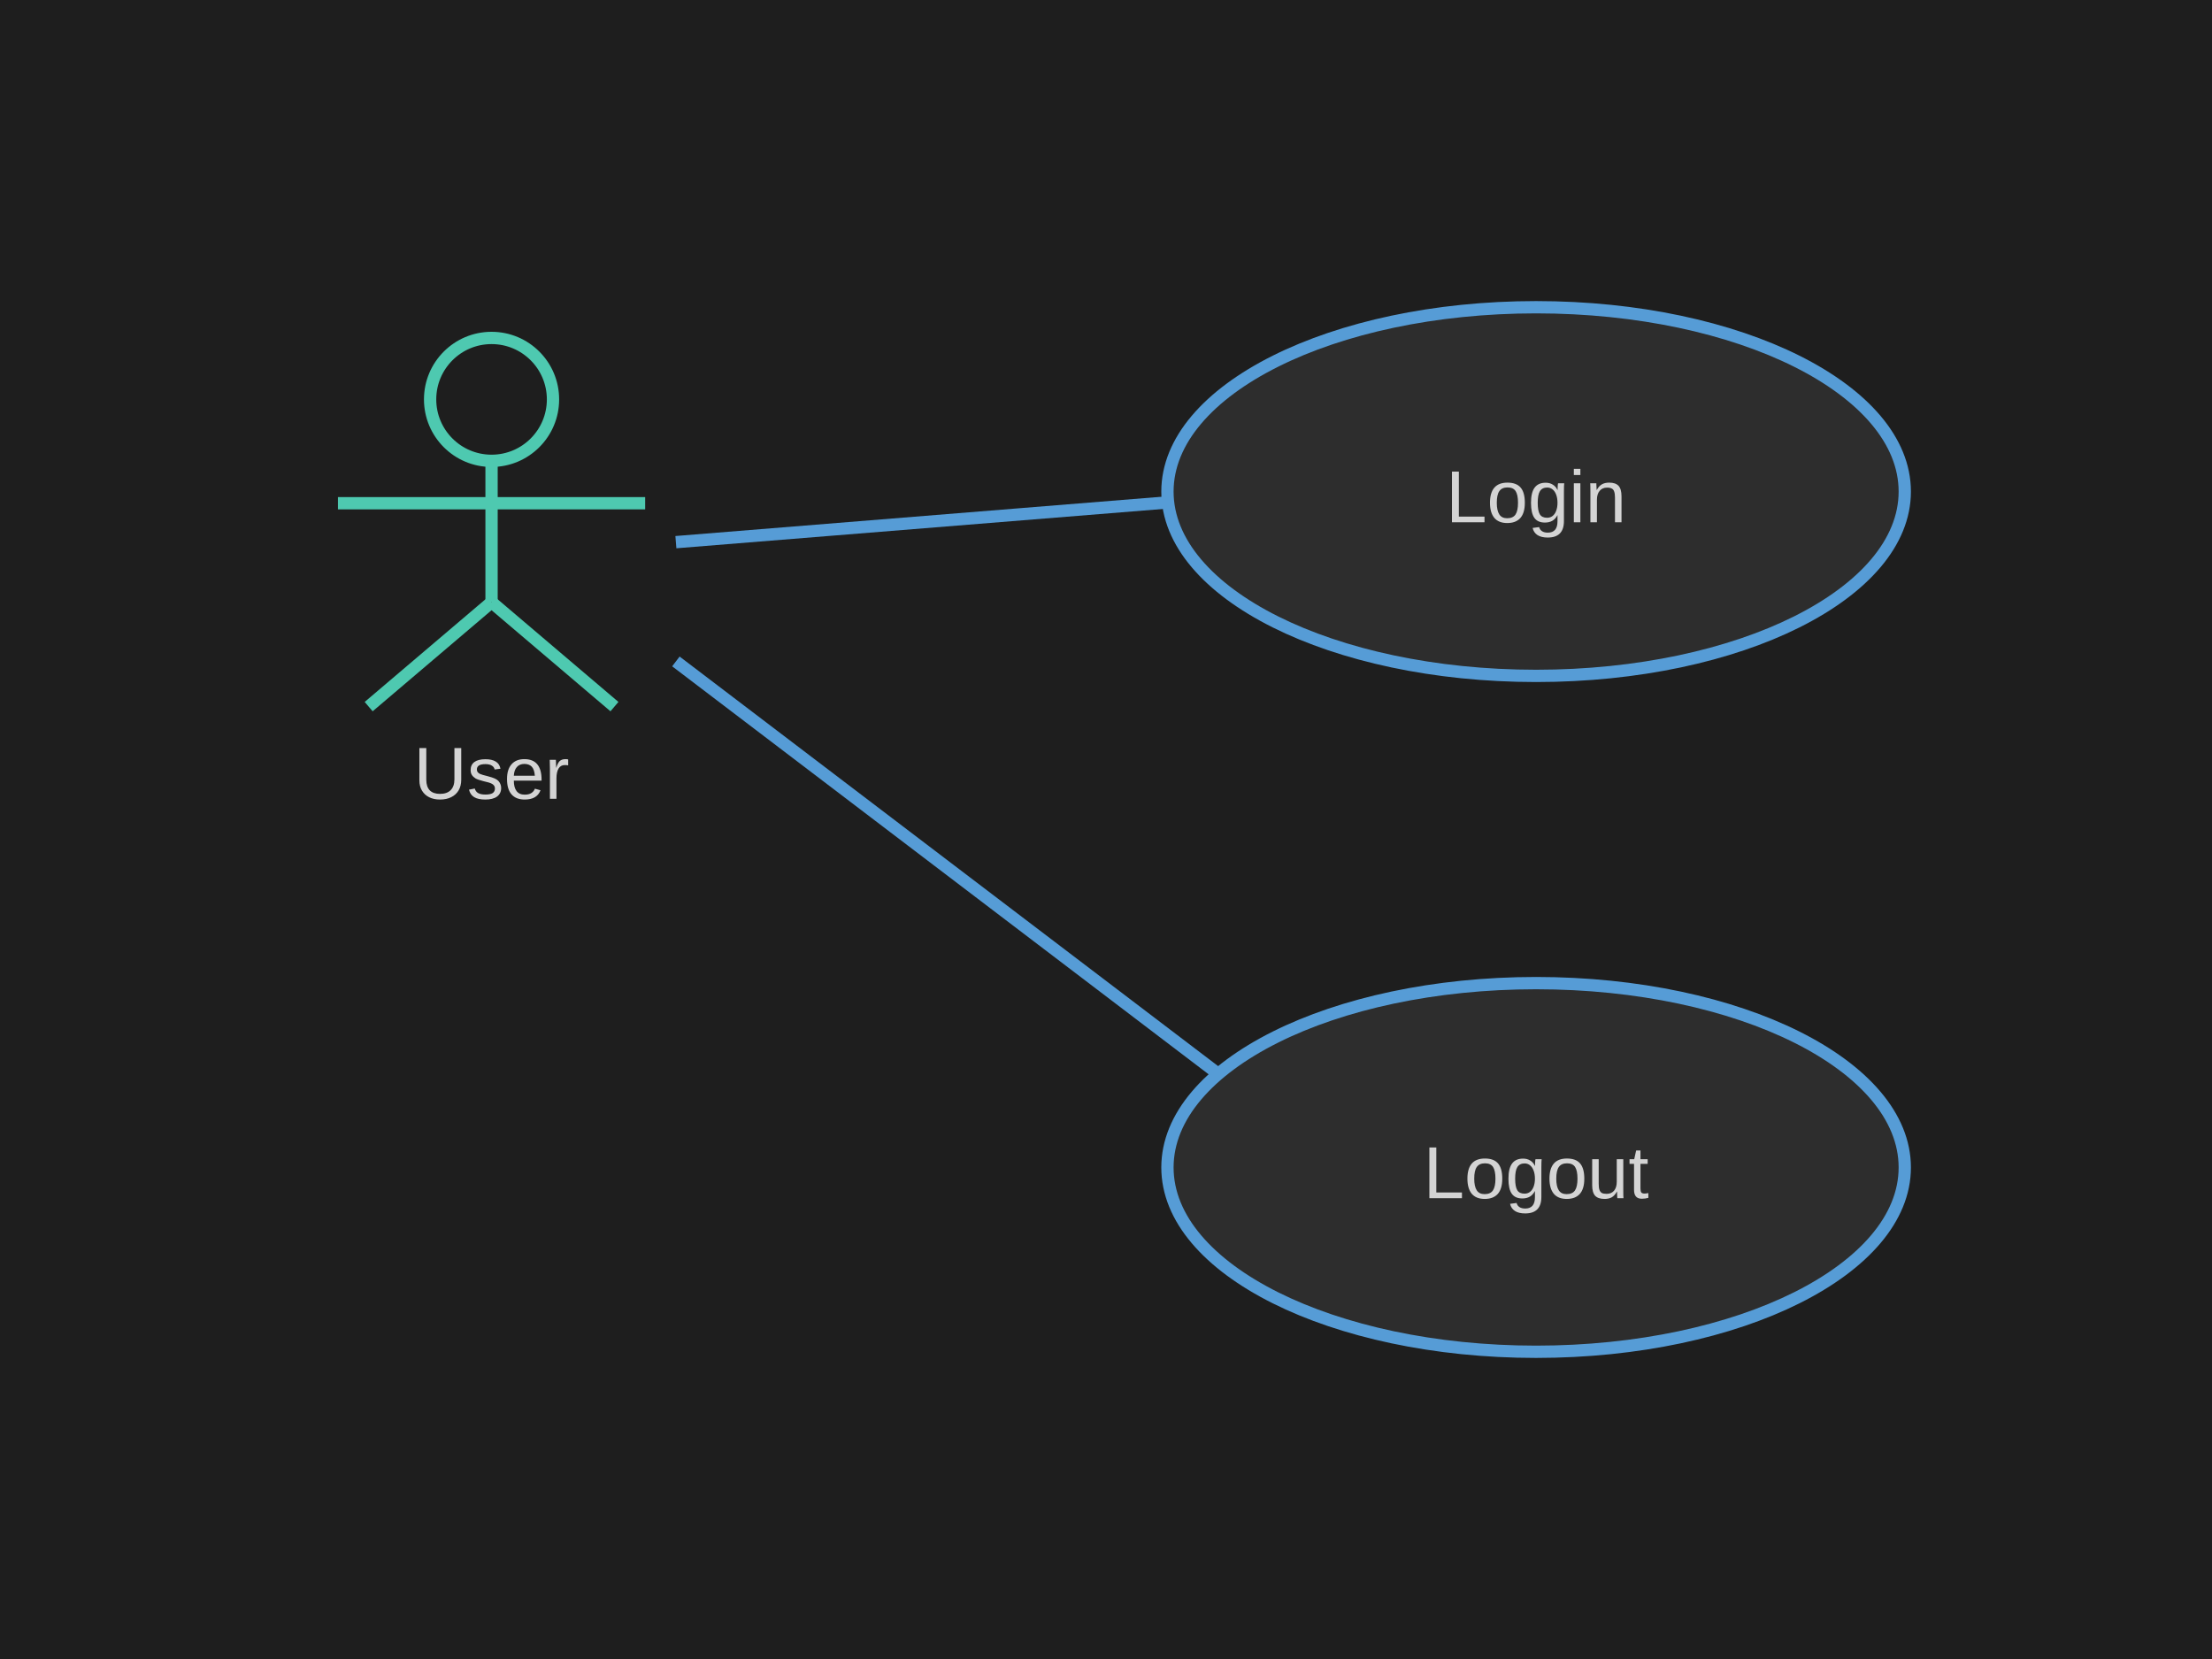
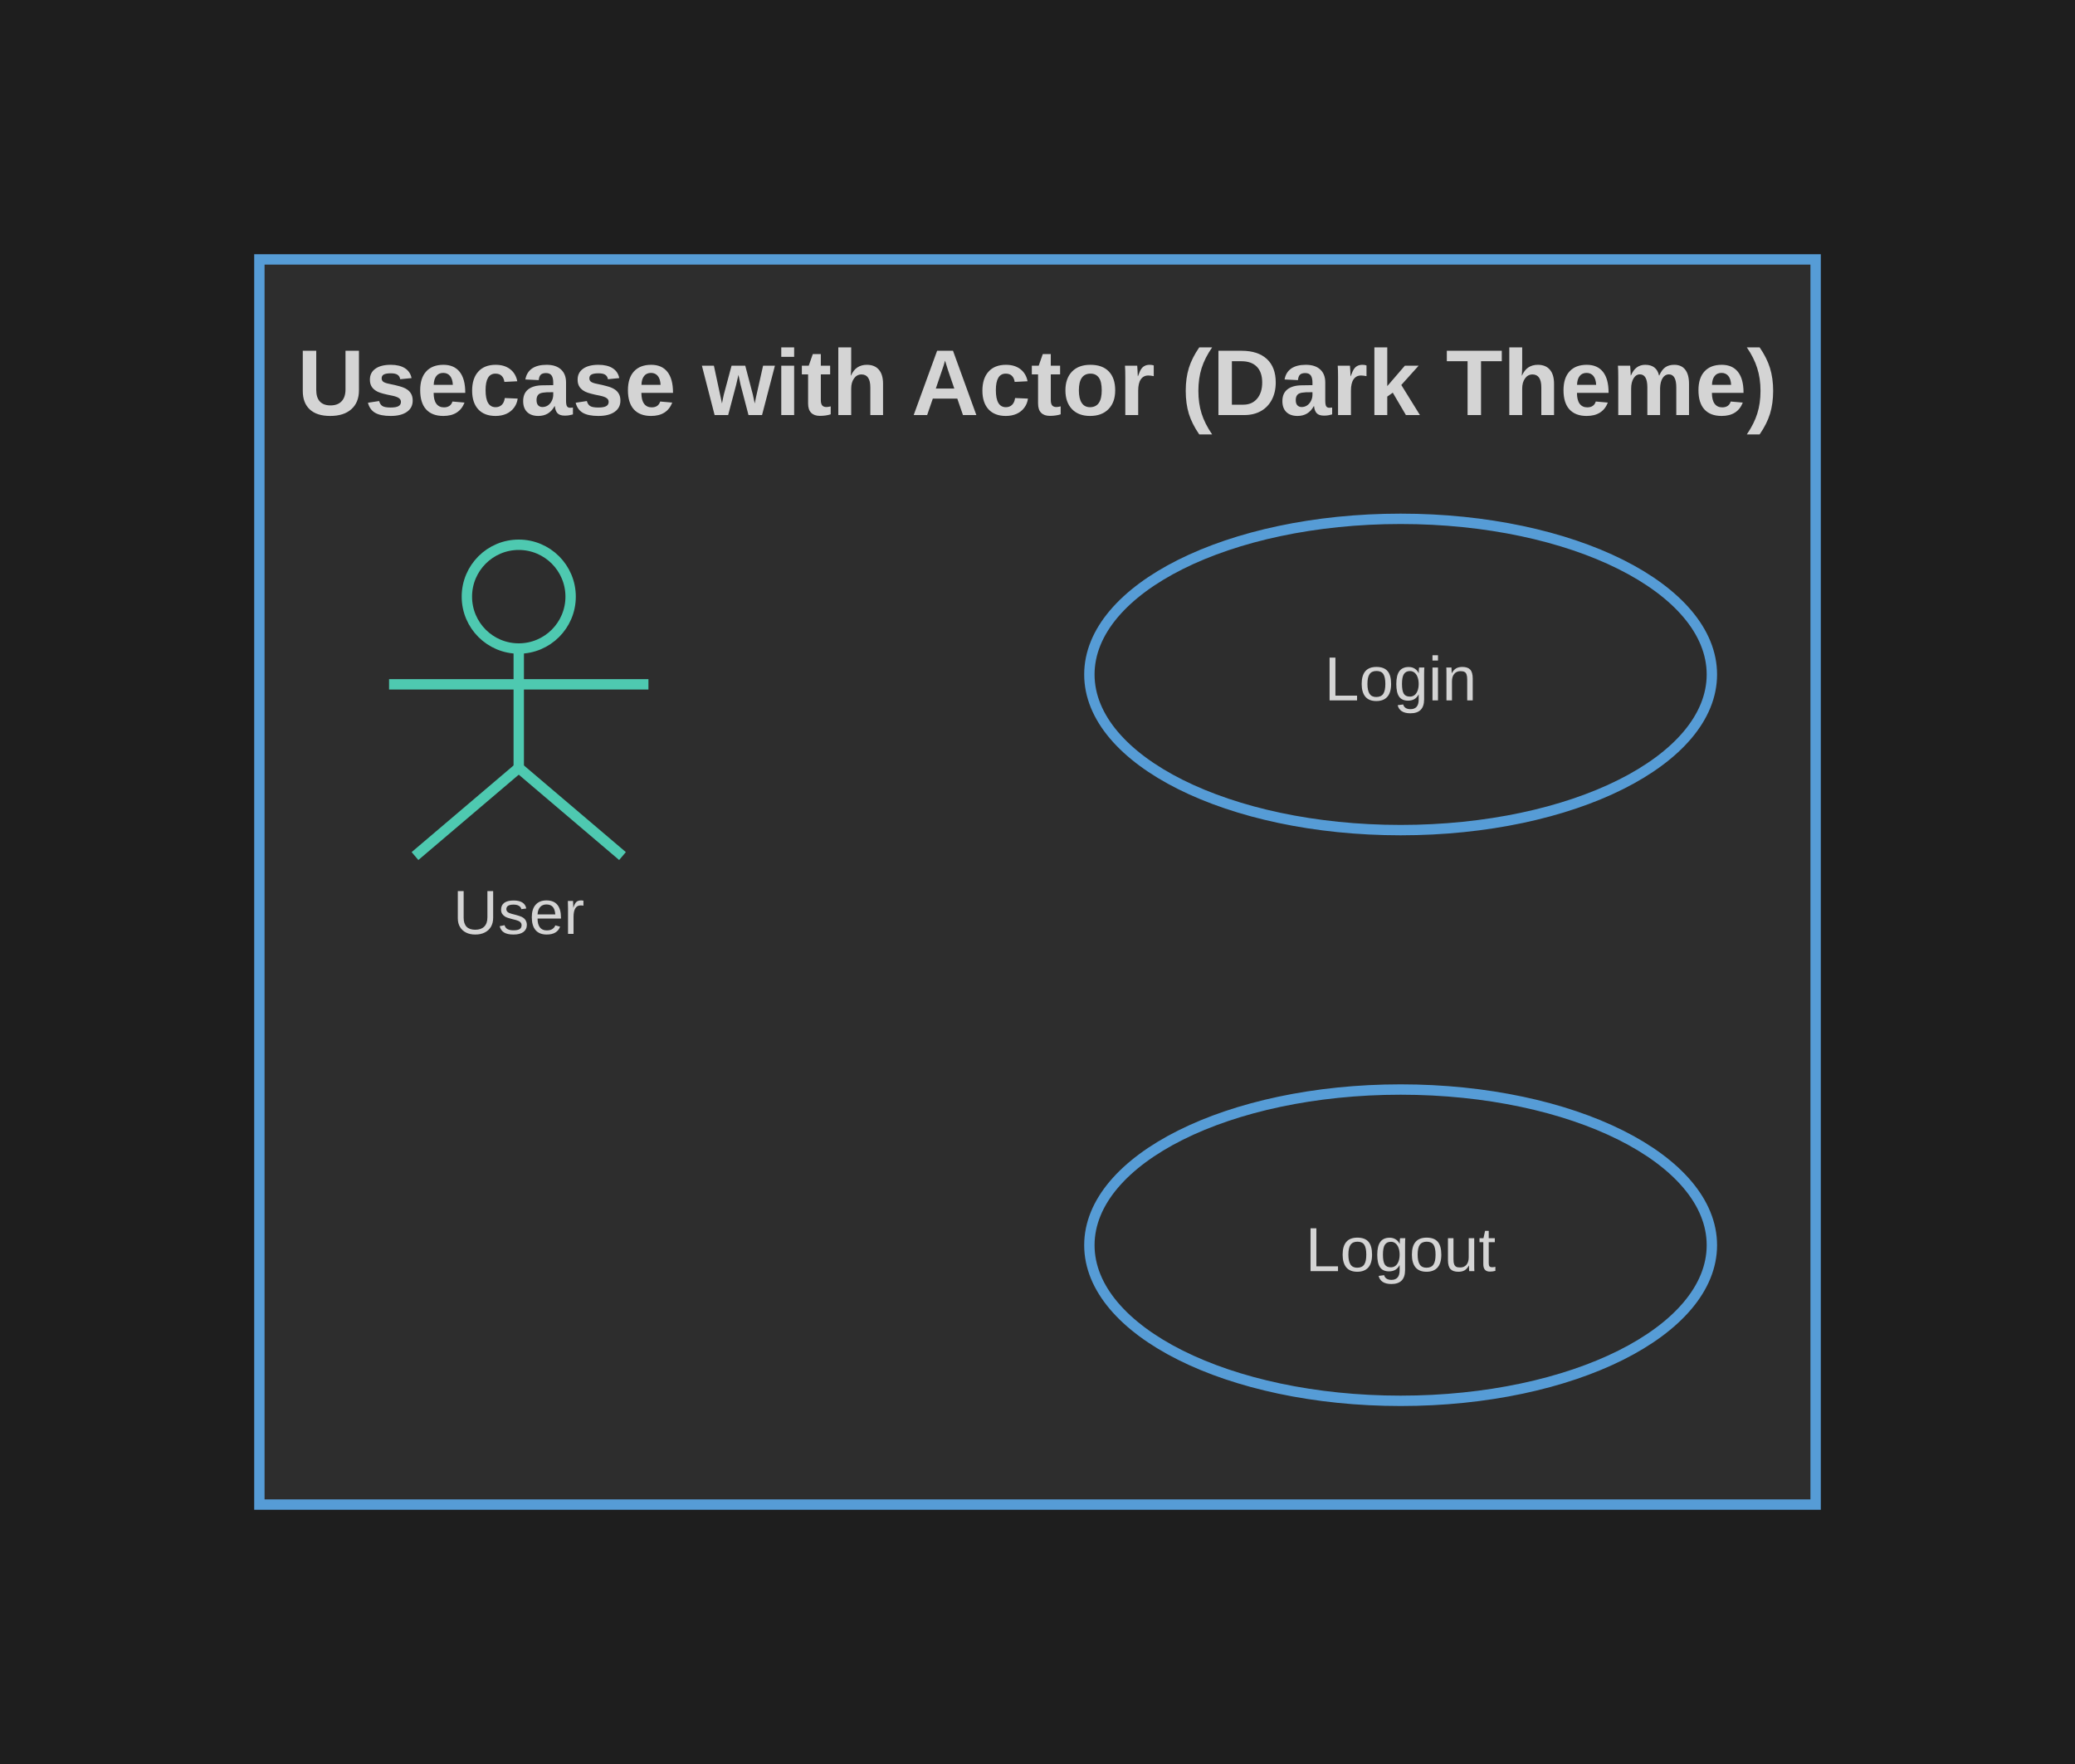
- <svg xmlns="http://www.w3.org/2000/svg" width="360" height="270" viewBox="0 0 360 270">
+ <svg xmlns="http://www.w3.org/2000/svg" width="400" height="340" viewBox="0 0 400 340">
  <rect width="100%" height="100%" fill="#1e1e1e" />
-   <line x1="110" y1="88.235" x2="190.104" y2="81.762" stroke="#569cd6" stroke-width="2" />
-   <line x1="110" y1="107.647" x2="198.284" y2="174.789" stroke="#569cd6" stroke-width="2" />
+   <line x1="130" y1="138.235" x2="210.104" y2="131.762" stroke="#569cd6" stroke-width="2" />
+   <line x1="130" y1="157.647" x2="218.284" y2="224.789" stroke="#569cd6" stroke-width="2" />
+   <g id="__diagram__">
+     <rect x="50" y="50" width="300" height="240" fill="#2d2d2d" stroke="#569cd6" stroke-width="2" />
+     <text x="200" y="80" text-anchor="middle" font-size="18" font-weight="bold" font-family="Arial" fill="#d4d4d4">
+           Usecase with Actor (Dark Theme)
+         </text>
+   </g>
  <g id="actor_0">
-     <circle cx="80" cy="65" r="10" fill="none" stroke="#4ec9b0" stroke-width="2" />
-     <line x1="80" y1="75" x2="80" y2="98" stroke="#4ec9b0" stroke-width="2" />
-     <line x1="55" y1="81.9" x2="105" y2="81.9" stroke="#4ec9b0" stroke-width="2" />
-     <line x1="80" y1="98" x2="60" y2="115" stroke="#4ec9b0" stroke-width="2" />
-     <line x1="80" y1="98" x2="100" y2="115" stroke="#4ec9b0" stroke-width="2" />
-     <text x="80" y="130" text-anchor="middle" font-size="12" font-family="Arial" fill="#d4d4d4">
+     <circle cx="100" cy="115" r="10" fill="none" stroke="#4ec9b0" stroke-width="2" />
+     <line x1="100" y1="125" x2="100" y2="148" stroke="#4ec9b0" stroke-width="2" />
+     <line x1="75" y1="131.9" x2="125" y2="131.9" stroke="#4ec9b0" stroke-width="2" />
+     <line x1="100" y1="148" x2="80" y2="165" stroke="#4ec9b0" stroke-width="2" />
+     <line x1="100" y1="148" x2="120" y2="165" stroke="#4ec9b0" stroke-width="2" />
+     <text x="100" y="180" text-anchor="middle" font-size="12" font-family="Arial" fill="#d4d4d4">
          User
        </text>
  </g>
  <g id="usecase_1">
-     <ellipse cx="250" cy="80" rx="60" ry="30" fill="#2d2d2d" stroke="#569cd6" stroke-width="2" />
-     <text x="250" y="85" text-anchor="middle" font-size="12" font-family="Arial" fill="#d4d4d4">
+     <ellipse cx="270" cy="130" rx="60" ry="30" fill="#2d2d2d" stroke="#569cd6" stroke-width="2" />
+     <text x="270" y="135" text-anchor="middle" font-size="12" font-family="Arial" fill="#d4d4d4">
          Login
        </text>
  </g>
  <g id="usecase_2">
-     <ellipse cx="250" cy="190" rx="60" ry="30" fill="#2d2d2d" stroke="#569cd6" stroke-width="2" />
-     <text x="250" y="195" text-anchor="middle" font-size="12" font-family="Arial" fill="#d4d4d4">
+     <ellipse cx="270" cy="240" rx="60" ry="30" fill="#2d2d2d" stroke="#569cd6" stroke-width="2" />
+     <text x="270" y="245" text-anchor="middle" font-size="12" font-family="Arial" fill="#d4d4d4">
          Logout
        </text>
  </g>
</svg>
